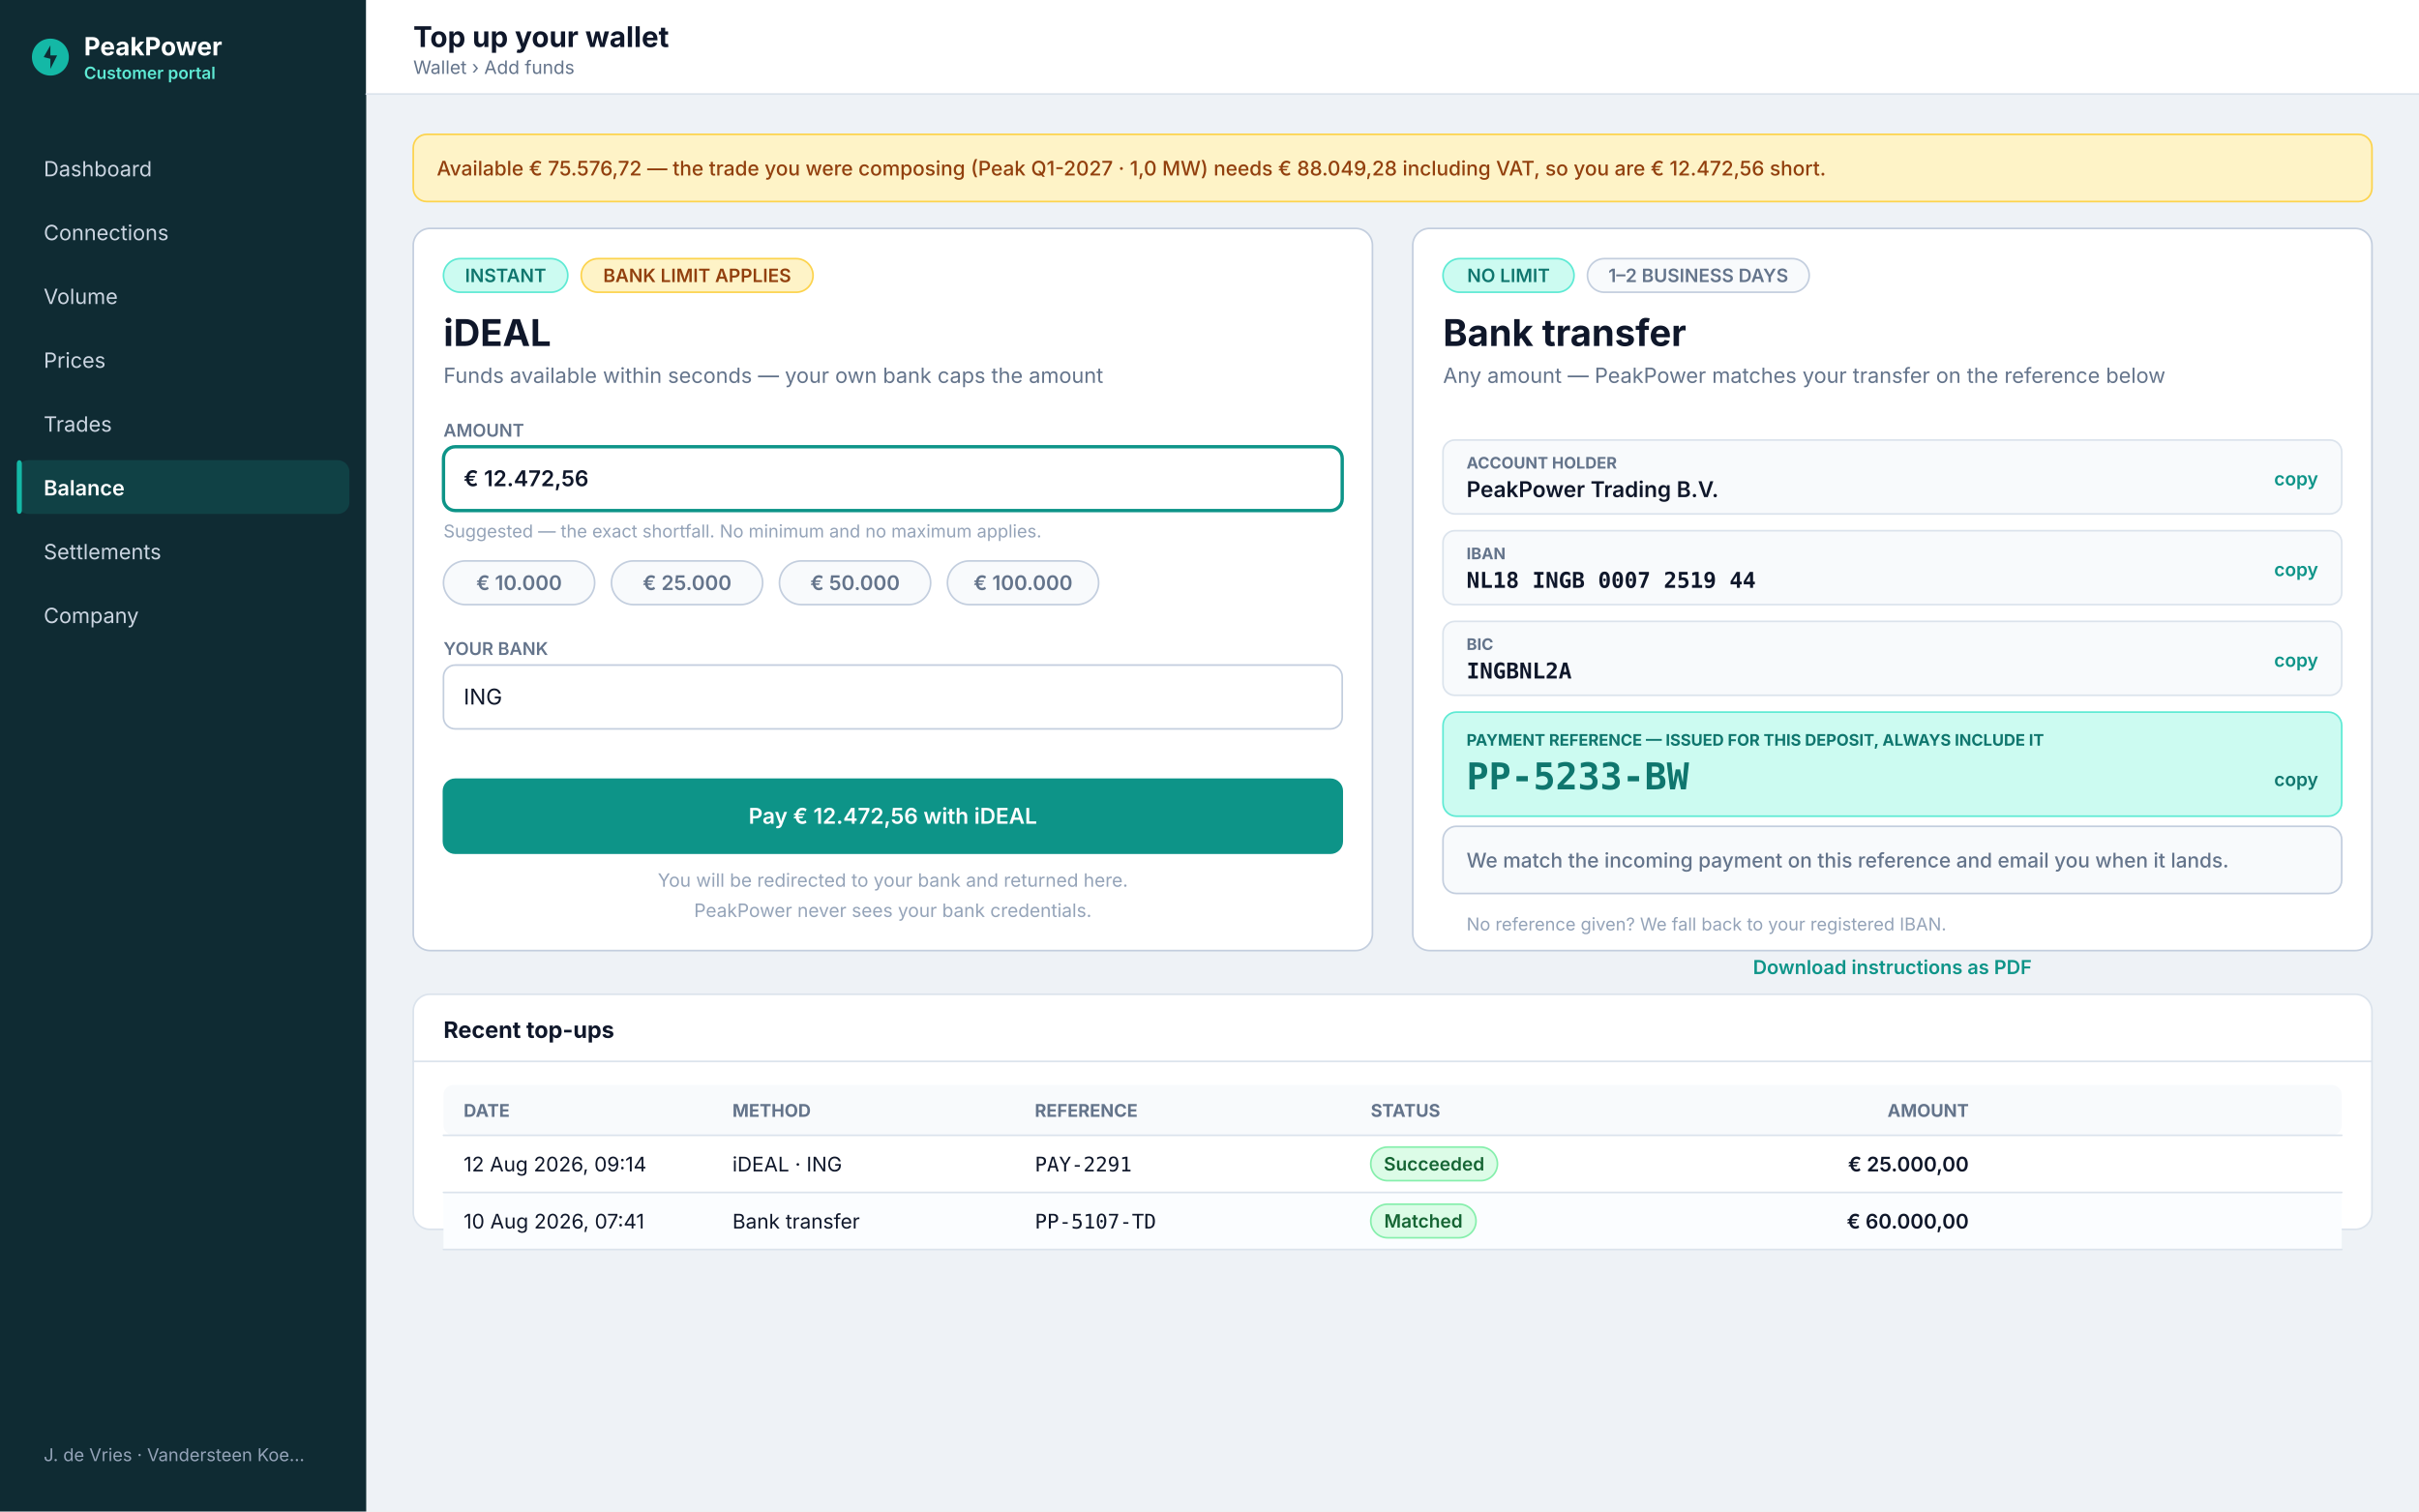
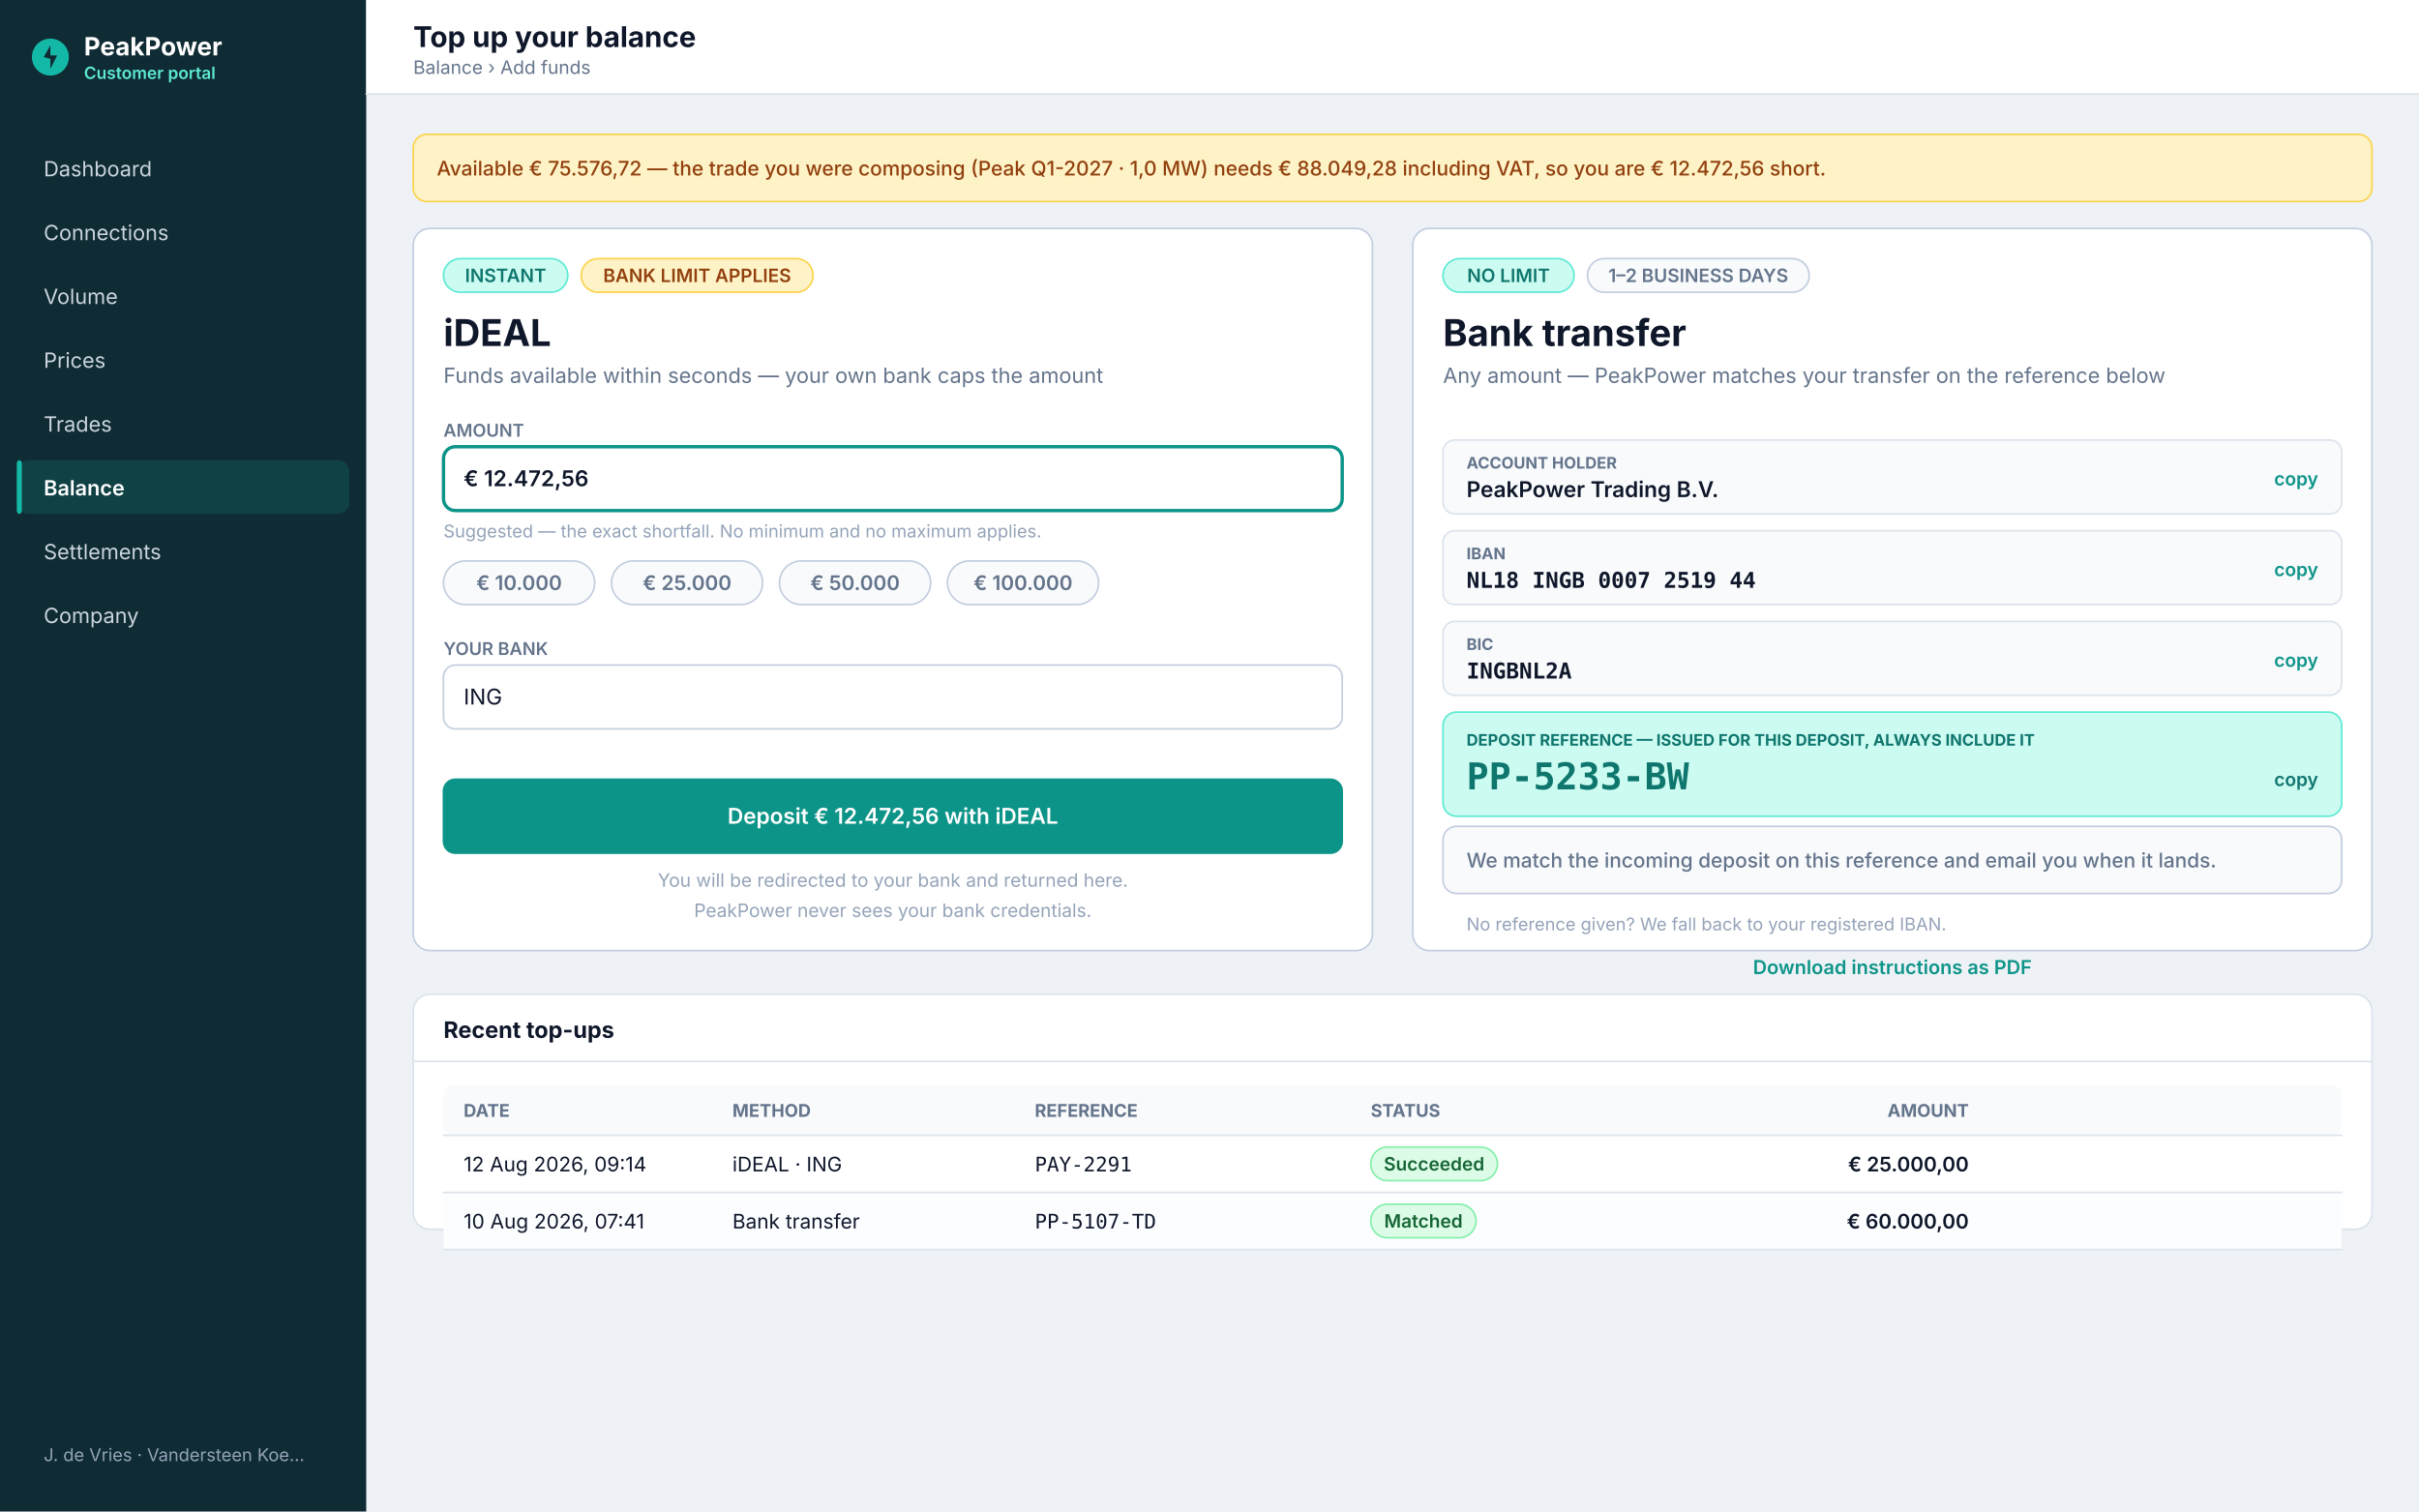
<svg xmlns="http://www.w3.org/2000/svg" viewBox="0 0 1440 900" width="1440" height="900" role="img" aria-label="Customer portal — wallet top-up">
  <rect x="0" y="0" width="1440" height="900" rx="0" fill="#eef2f6" stroke="none" />
  <rect x="0" y="0" width="218" height="900" rx="0" fill="#0f2b33" stroke="none" />
  <g>
    <circle cx="30" cy="34" r="11" fill="#14b8a6" stroke="none" stroke-width="1" />
    <path d="M 26 34 L 30 27 L 30 33 L 34 33 L 30 41 L 30 35 Z" fill="#0f2b33" stroke="none" stroke-width="2" stroke-linejoin="round" stroke-linecap="round" />
  </g>
  <text x="50" y="33" font-family="Inter, 'Segoe UI', -apple-system, BlinkMacSystemFont, 'Helvetica Neue', Arial, sans-serif" font-size="15" fill="#ffffff" font-weight="700" text-anchor="start">PeakPower</text>
  <text x="50" y="47" font-family="Inter, 'Segoe UI', -apple-system, BlinkMacSystemFont, 'Helvetica Neue', Arial, sans-serif" font-size="10" fill="#5eead4" font-weight="600" text-anchor="start">Customer portal</text>
  <text x="26" y="105" font-family="Inter, 'Segoe UI', -apple-system, BlinkMacSystemFont, 'Helvetica Neue', Arial, sans-serif" font-size="12.5" fill="#cbd5e1" font-weight="400" text-anchor="start">Dashboard</text>
  <text x="26" y="143" font-family="Inter, 'Segoe UI', -apple-system, BlinkMacSystemFont, 'Helvetica Neue', Arial, sans-serif" font-size="12.5" fill="#cbd5e1" font-weight="400" text-anchor="start">Connections</text>
  <text x="26" y="181" font-family="Inter, 'Segoe UI', -apple-system, BlinkMacSystemFont, 'Helvetica Neue', Arial, sans-serif" font-size="12.5" fill="#cbd5e1" font-weight="400" text-anchor="start">Volume</text>
  <text x="26" y="219" font-family="Inter, 'Segoe UI', -apple-system, BlinkMacSystemFont, 'Helvetica Neue', Arial, sans-serif" font-size="12.5" fill="#cbd5e1" font-weight="400" text-anchor="start">Prices</text>
  <text x="26" y="257" font-family="Inter, 'Segoe UI', -apple-system, BlinkMacSystemFont, 'Helvetica Neue', Arial, sans-serif" font-size="12.5" fill="#cbd5e1" font-weight="400" text-anchor="start">Trades</text>
  <rect x="10" y="274" width="198" height="32" rx="7" fill="rgba(20,184,166,0.16)" stroke="none" />
  <rect x="10" y="274" width="3" height="32" rx="2" fill="#14b8a6" stroke="none" />
  <text x="26" y="295" font-family="Inter, 'Segoe UI', -apple-system, BlinkMacSystemFont, 'Helvetica Neue', Arial, sans-serif" font-size="12.5" fill="#ffffff" font-weight="600" text-anchor="start">Balance</text>
  <text x="26" y="333" font-family="Inter, 'Segoe UI', -apple-system, BlinkMacSystemFont, 'Helvetica Neue', Arial, sans-serif" font-size="12.5" fill="#cbd5e1" font-weight="400" text-anchor="start">Settlements</text>
  <text x="26" y="371" font-family="Inter, 'Segoe UI', -apple-system, BlinkMacSystemFont, 'Helvetica Neue', Arial, sans-serif" font-size="12.5" fill="#cbd5e1" font-weight="400" text-anchor="start">Company</text>
  <text x="26" y="870" font-family="Inter, 'Segoe UI', -apple-system, BlinkMacSystemFont, 'Helvetica Neue', Arial, sans-serif" font-size="10.5" fill="#94a3b8" font-weight="400" text-anchor="start">J. de Vries · Vandersteen Koe…</text>
  <rect x="218" y="0" width="1222" height="56" rx="0" fill="#ffffff" stroke="none" />
  <line x1="218" y1="56" x2="1440" y2="56" stroke="#dbe3ec" stroke-width="1" stroke-linecap="round" />
-   <text x="246" y="28" font-family="Inter, 'Segoe UI', -apple-system, BlinkMacSystemFont, 'Helvetica Neue', Arial, sans-serif" font-size="17" fill="#0f172a" font-weight="700" text-anchor="start">Top up your wallet</text>
-   <text x="246" y="44" font-family="Inter, 'Segoe UI', -apple-system, BlinkMacSystemFont, 'Helvetica Neue', Arial, sans-serif" font-size="11" fill="#64748b" font-weight="400" text-anchor="start">Wallet › Add funds</text>
+   <text x="246" y="28" font-family="Inter, 'Segoe UI', -apple-system, BlinkMacSystemFont, 'Helvetica Neue', Arial, sans-serif" font-size="17" fill="#0f172a" font-weight="700" text-anchor="start">Top up your balance</text>
+   <text x="246" y="44" font-family="Inter, 'Segoe UI', -apple-system, BlinkMacSystemFont, 'Helvetica Neue', Arial, sans-serif" font-size="11" fill="#64748b" font-weight="400" text-anchor="start">Balance › Add funds</text>
  <rect x="246" y="80" width="1166" height="40" rx="8" fill="#fef3c7" stroke="#fcd34d" stroke-width="1" />
  <text x="260" y="104.5" font-family="Inter, 'Segoe UI', -apple-system, BlinkMacSystemFont, 'Helvetica Neue', Arial, sans-serif" font-size="12" fill="#92400e" font-weight="500" text-anchor="start">Available € 75.576,72 — the trade you were composing (Peak Q1-2027 · 1,0 MW) needs € 88.049,28 including VAT, so you are € 12.472,56 short.</text>
  <rect x="246" y="136" width="571" height="430" rx="10" fill="#ffffff" stroke="#c3cede" stroke-width="1" />
  <rect x="264" y="154" width="74" height="20" rx="10" fill="#ccfbf1" stroke="#5eead4" stroke-width="1" />
  <text x="301" y="167.96" font-family="Inter, 'Segoe UI', -apple-system, BlinkMacSystemFont, 'Helvetica Neue', Arial, sans-serif" font-size="11" fill="#0f766e" font-weight="600" text-anchor="middle">INSTANT</text>
  <rect x="346" y="154" width="138" height="20" rx="10" fill="#fef3c7" stroke="#fcd34d" stroke-width="1" />
  <text x="415" y="167.96" font-family="Inter, 'Segoe UI', -apple-system, BlinkMacSystemFont, 'Helvetica Neue', Arial, sans-serif" font-size="11" fill="#92400e" font-weight="600" text-anchor="middle">BANK LIMIT APPLIES</text>
  <text x="264" y="206" font-family="Inter, 'Segoe UI', -apple-system, BlinkMacSystemFont, 'Helvetica Neue', Arial, sans-serif" font-size="22" fill="#0f172a" font-weight="700" text-anchor="start">iDEAL</text>
  <text x="264" y="228" font-family="Inter, 'Segoe UI', -apple-system, BlinkMacSystemFont, 'Helvetica Neue', Arial, sans-serif" font-size="12.5" fill="#64748b" font-weight="400" text-anchor="start">Funds available within seconds — your own bank caps the amount</text>
  <text x="264" y="260" font-family="Inter, 'Segoe UI', -apple-system, BlinkMacSystemFont, 'Helvetica Neue', Arial, sans-serif" font-size="10.5" fill="#64748b" font-weight="600" text-anchor="start">AMOUNT</text>
  <rect x="264" y="266" width="535" height="38" rx="7" fill="#ffffff" stroke="#0d9488" stroke-width="2" />
  <text x="276" y="289.5" font-family="Inter, 'Segoe UI', -apple-system, BlinkMacSystemFont, 'Helvetica Neue', Arial, sans-serif" font-size="13" fill="#0f172a" font-weight="600" text-anchor="start">€ 12.472,56</text>
  <text x="264" y="320" font-family="Inter, 'Segoe UI', -apple-system, BlinkMacSystemFont, 'Helvetica Neue', Arial, sans-serif" font-size="10.5" fill="#94a3b8" font-weight="400" text-anchor="start">Suggested — the exact shortfall. No minimum and no maximum applies.</text>
  <rect x="264" y="334" width="90" height="26" rx="13" fill="#f8fafc" stroke="#c3cede" stroke-width="1" />
  <text x="309" y="351.32" font-family="Inter, 'Segoe UI', -apple-system, BlinkMacSystemFont, 'Helvetica Neue', Arial, sans-serif" font-size="12" fill="#64748b" font-weight="600" text-anchor="middle">€ 10.000</text>
  <rect x="364" y="334" width="90" height="26" rx="13" fill="#f8fafc" stroke="#c3cede" stroke-width="1" />
  <text x="409" y="351.32" font-family="Inter, 'Segoe UI', -apple-system, BlinkMacSystemFont, 'Helvetica Neue', Arial, sans-serif" font-size="12" fill="#64748b" font-weight="600" text-anchor="middle">€ 25.000</text>
  <rect x="464" y="334" width="90" height="26" rx="13" fill="#f8fafc" stroke="#c3cede" stroke-width="1" />
  <text x="509" y="351.32" font-family="Inter, 'Segoe UI', -apple-system, BlinkMacSystemFont, 'Helvetica Neue', Arial, sans-serif" font-size="12" fill="#64748b" font-weight="600" text-anchor="middle">€ 50.000</text>
  <rect x="564" y="334" width="90" height="26" rx="13" fill="#f8fafc" stroke="#c3cede" stroke-width="1" />
  <text x="609" y="351.32" font-family="Inter, 'Segoe UI', -apple-system, BlinkMacSystemFont, 'Helvetica Neue', Arial, sans-serif" font-size="12" fill="#64748b" font-weight="600" text-anchor="middle">€ 100.000</text>
  <text x="264" y="390" font-family="Inter, 'Segoe UI', -apple-system, BlinkMacSystemFont, 'Helvetica Neue', Arial, sans-serif" font-size="10.5" fill="#64748b" font-weight="600" text-anchor="start">YOUR BANK</text>
  <rect x="264" y="396" width="535" height="38" rx="7" fill="#ffffff" stroke="#c3cede" stroke-width="1" />
  <text x="276" y="419.5" font-family="Inter, 'Segoe UI', -apple-system, BlinkMacSystemFont, 'Helvetica Neue', Arial, sans-serif" font-size="13" fill="#0f172a" font-weight="400" text-anchor="start">ING</text>
  <rect x="264" y="464" width="535" height="44" rx="7" fill="#0d9488" stroke="#0d9488" stroke-width="1" />
-   <text x="531.5" y="490.5" font-family="Inter, 'Segoe UI', -apple-system, BlinkMacSystemFont, 'Helvetica Neue', Arial, sans-serif" font-size="13" fill="#ffffff" font-weight="600" text-anchor="middle">Pay € 12.472,56 with iDEAL</text>
+   <text x="531.5" y="490.5" font-family="Inter, 'Segoe UI', -apple-system, BlinkMacSystemFont, 'Helvetica Neue', Arial, sans-serif" font-size="13" fill="#ffffff" font-weight="600" text-anchor="middle">Deposit € 12.472,56 with iDEAL</text>
  <text x="531.5" y="528" font-family="Inter, 'Segoe UI', -apple-system, BlinkMacSystemFont, 'Helvetica Neue', Arial, sans-serif" font-size="11" fill="#94a3b8" font-weight="400" text-anchor="middle">You will be redirected to your bank and returned here.</text>
  <text x="531.5" y="546" font-family="Inter, 'Segoe UI', -apple-system, BlinkMacSystemFont, 'Helvetica Neue', Arial, sans-serif" font-size="11" fill="#94a3b8" font-weight="400" text-anchor="middle">PeakPower never sees your bank credentials.</text>
  <rect x="841" y="136" width="571" height="430" rx="10" fill="#ffffff" stroke="#c3cede" stroke-width="1" />
  <rect x="859" y="154" width="78" height="20" rx="10" fill="#ccfbf1" stroke="#5eead4" stroke-width="1" />
  <text x="898" y="167.96" font-family="Inter, 'Segoe UI', -apple-system, BlinkMacSystemFont, 'Helvetica Neue', Arial, sans-serif" font-size="11" fill="#0f766e" font-weight="600" text-anchor="middle">NO LIMIT</text>
  <rect x="945" y="154" width="132" height="20" rx="10" fill="#f8fafc" stroke="#c3cede" stroke-width="1" />
  <text x="1011" y="167.96" font-family="Inter, 'Segoe UI', -apple-system, BlinkMacSystemFont, 'Helvetica Neue', Arial, sans-serif" font-size="11" fill="#64748b" font-weight="600" text-anchor="middle">1–2 BUSINESS DAYS</text>
  <text x="859" y="206" font-family="Inter, 'Segoe UI', -apple-system, BlinkMacSystemFont, 'Helvetica Neue', Arial, sans-serif" font-size="22" fill="#0f172a" font-weight="700" text-anchor="start">Bank transfer</text>
  <text x="859" y="228" font-family="Inter, 'Segoe UI', -apple-system, BlinkMacSystemFont, 'Helvetica Neue', Arial, sans-serif" font-size="12.5" fill="#64748b" font-weight="400" text-anchor="start">Any amount — PeakPower matches your transfer on the reference below</text>
  <rect x="859" y="262" width="535" height="44" rx="7" fill="#f8fafc" stroke="#dbe3ec" stroke-width="1" />
  <text x="873" y="279" font-family="Inter, 'Segoe UI', -apple-system, BlinkMacSystemFont, 'Helvetica Neue', Arial, sans-serif" font-size="9.5" fill="#64748b" font-weight="700" text-anchor="start">ACCOUNT HOLDER</text>
  <text x="873" y="296" font-family="Inter, 'Segoe UI', -apple-system, BlinkMacSystemFont, 'Helvetica Neue', Arial, sans-serif" font-size="13" fill="#0f172a" font-weight="600" text-anchor="start">PeakPower Trading B.V.</text>
  <text x="1380" y="289" font-family="Inter, 'Segoe UI', -apple-system, BlinkMacSystemFont, 'Helvetica Neue', Arial, sans-serif" font-size="11" fill="#0d9488" font-weight="600" text-anchor="end">copy</text>
  <rect x="859" y="316" width="535" height="44" rx="7" fill="#f8fafc" stroke="#dbe3ec" stroke-width="1" />
  <text x="873" y="333" font-family="Inter, 'Segoe UI', -apple-system, BlinkMacSystemFont, 'Helvetica Neue', Arial, sans-serif" font-size="9.5" fill="#64748b" font-weight="700" text-anchor="start">IBAN</text>
  <text x="873" y="350" font-family="'SF Mono', 'Cascadia Mono', Menlo, Consolas, monospace" font-size="13" fill="#0f172a" font-weight="600" text-anchor="start">NL18 INGB 0007 2519 44</text>
  <text x="1380" y="343" font-family="Inter, 'Segoe UI', -apple-system, BlinkMacSystemFont, 'Helvetica Neue', Arial, sans-serif" font-size="11" fill="#0d9488" font-weight="600" text-anchor="end">copy</text>
  <rect x="859" y="370" width="535" height="44" rx="7" fill="#f8fafc" stroke="#dbe3ec" stroke-width="1" />
  <text x="873" y="387" font-family="Inter, 'Segoe UI', -apple-system, BlinkMacSystemFont, 'Helvetica Neue', Arial, sans-serif" font-size="9.5" fill="#64748b" font-weight="700" text-anchor="start">BIC</text>
  <text x="873" y="404" font-family="'SF Mono', 'Cascadia Mono', Menlo, Consolas, monospace" font-size="13" fill="#0f172a" font-weight="600" text-anchor="start">INGBNL2A</text>
  <text x="1380" y="397" font-family="Inter, 'Segoe UI', -apple-system, BlinkMacSystemFont, 'Helvetica Neue', Arial, sans-serif" font-size="11" fill="#0d9488" font-weight="600" text-anchor="end">copy</text>
  <rect x="859" y="424" width="535" height="62" rx="8" fill="#ccfbf1" stroke="#5eead4" stroke-width="1" />
-   <text x="873" y="444" font-family="Inter, 'Segoe UI', -apple-system, BlinkMacSystemFont, 'Helvetica Neue', Arial, sans-serif" font-size="9.5" fill="#0f766e" font-weight="700" text-anchor="start">PAYMENT REFERENCE — ISSUED FOR THIS DEPOSIT, ALWAYS INCLUDE IT</text>
+   <text x="873" y="444" font-family="Inter, 'Segoe UI', -apple-system, BlinkMacSystemFont, 'Helvetica Neue', Arial, sans-serif" font-size="9.5" fill="#0f766e" font-weight="700" text-anchor="start">DEPOSIT REFERENCE — ISSUED FOR THIS DEPOSIT, ALWAYS INCLUDE IT</text>
  <text x="873" y="470" font-family="'SF Mono', 'Cascadia Mono', Menlo, Consolas, monospace" font-size="22" fill="#0f766e" font-weight="700" text-anchor="start">PP-5233-BW</text>
  <text x="1380" y="468" font-family="Inter, 'Segoe UI', -apple-system, BlinkMacSystemFont, 'Helvetica Neue', Arial, sans-serif" font-size="11" fill="#0f766e" font-weight="600" text-anchor="end">copy</text>
  <rect x="859" y="492" width="535" height="40" rx="8" fill="#f8fafc" stroke="#c3cede" stroke-width="1" />
-   <text x="873" y="516.5" font-family="Inter, 'Segoe UI', -apple-system, BlinkMacSystemFont, 'Helvetica Neue', Arial, sans-serif" font-size="12" fill="#64748b" font-weight="500" text-anchor="start">We match the incoming payment on this reference and email you when it lands.</text>
+   <text x="873" y="516.5" font-family="Inter, 'Segoe UI', -apple-system, BlinkMacSystemFont, 'Helvetica Neue', Arial, sans-serif" font-size="12" fill="#64748b" font-weight="500" text-anchor="start">We match the incoming deposit on this reference and email you when it lands.</text>
  <text x="873" y="554" font-family="Inter, 'Segoe UI', -apple-system, BlinkMacSystemFont, 'Helvetica Neue', Arial, sans-serif" font-size="10.5" fill="#94a3b8" font-weight="400" text-anchor="start">No reference given? We fall back to your registered IBAN.</text>
  <text x="1126.5" y="580" font-family="Inter, 'Segoe UI', -apple-system, BlinkMacSystemFont, 'Helvetica Neue', Arial, sans-serif" font-size="11.5" fill="#0d9488" font-weight="600" text-anchor="middle">Download instructions as PDF</text>
  <rect x="246" y="592" width="1166" height="140" rx="10" fill="#ffffff" stroke="#dbe3ec" stroke-width="1" />
  <text x="264" y="618" font-family="Inter, 'Segoe UI', -apple-system, BlinkMacSystemFont, 'Helvetica Neue', Arial, sans-serif" font-size="13.5" fill="#0f172a" font-weight="700" text-anchor="start">Recent top-ups</text>
  <line x1="246" y1="632" x2="1412" y2="632" stroke="#dbe3ec" stroke-width="1" stroke-linecap="round" />
  <rect x="264" y="646" width="1130" height="30" rx="6" fill="#f8fafc" stroke="none" />
  <text x="276" y="665" font-family="Inter, 'Segoe UI', -apple-system, BlinkMacSystemFont, 'Helvetica Neue', Arial, sans-serif" font-size="10.5" fill="#64748b" font-weight="700" text-anchor="start">DATE</text>
  <text x="436" y="665" font-family="Inter, 'Segoe UI', -apple-system, BlinkMacSystemFont, 'Helvetica Neue', Arial, sans-serif" font-size="10.5" fill="#64748b" font-weight="700" text-anchor="start">METHOD</text>
  <text x="616" y="665" font-family="Inter, 'Segoe UI', -apple-system, BlinkMacSystemFont, 'Helvetica Neue', Arial, sans-serif" font-size="10.5" fill="#64748b" font-weight="700" text-anchor="start">REFERENCE</text>
  <text x="816" y="665" font-family="Inter, 'Segoe UI', -apple-system, BlinkMacSystemFont, 'Helvetica Neue', Arial, sans-serif" font-size="10.5" fill="#64748b" font-weight="700" text-anchor="start">STATUS</text>
  <text x="1172" y="665" font-family="Inter, 'Segoe UI', -apple-system, BlinkMacSystemFont, 'Helvetica Neue', Arial, sans-serif" font-size="10.5" fill="#64748b" font-weight="700" text-anchor="end">AMOUNT</text>
  <line x1="264" y1="676" x2="1394" y2="676" stroke="#dbe3ec" stroke-width="1" stroke-linecap="round" />
  <text x="276" y="697.5" font-family="Inter, 'Segoe UI', -apple-system, BlinkMacSystemFont, 'Helvetica Neue', Arial, sans-serif" font-size="12" fill="#0f172a" font-weight="400" text-anchor="start">12 Aug 2026, 09:14</text>
  <text x="436" y="697.5" font-family="Inter, 'Segoe UI', -apple-system, BlinkMacSystemFont, 'Helvetica Neue', Arial, sans-serif" font-size="12" fill="#0f172a" font-weight="400" text-anchor="start">iDEAL · ING</text>
  <text x="616" y="697.5" font-family="'SF Mono', 'Cascadia Mono', Menlo, Consolas, monospace" font-size="12" fill="#0f172a" font-weight="400" text-anchor="start">PAY-2291</text>
  <rect x="816" y="683" width="75.42" height="20" rx="10" fill="#dcfce7" stroke="#86efac" stroke-width="1" />
  <text x="853.71" y="696.96" font-family="Inter, 'Segoe UI', -apple-system, BlinkMacSystemFont, 'Helvetica Neue', Arial, sans-serif" font-size="11" fill="#166534" font-weight="600" text-anchor="middle">Succeeded</text>
  <text x="1172" y="697.5" font-family="Inter, 'Segoe UI', -apple-system, BlinkMacSystemFont, 'Helvetica Neue', Arial, sans-serif" font-size="12" fill="#0f172a" font-weight="600" text-anchor="end">€ 25.000,00</text>
  <rect x="264" y="710" width="1130" height="34" rx="0" fill="#fbfdff" stroke="none" />
  <line x1="264" y1="710" x2="1394" y2="710" stroke="#dbe3ec" stroke-width="1" stroke-linecap="round" />
  <text x="276" y="731.5" font-family="Inter, 'Segoe UI', -apple-system, BlinkMacSystemFont, 'Helvetica Neue', Arial, sans-serif" font-size="12" fill="#0f172a" font-weight="400" text-anchor="start">10 Aug 2026, 07:41</text>
  <text x="436" y="731.5" font-family="Inter, 'Segoe UI', -apple-system, BlinkMacSystemFont, 'Helvetica Neue', Arial, sans-serif" font-size="12" fill="#0f172a" font-weight="400" text-anchor="start">Bank transfer</text>
  <text x="616" y="731.5" font-family="'SF Mono', 'Cascadia Mono', Menlo, Consolas, monospace" font-size="12" fill="#0f172a" font-weight="400" text-anchor="start">PP-5107-TD</text>
  <rect x="816" y="717" width="62.66" height="20" rx="10" fill="#dcfce7" stroke="#86efac" stroke-width="1" />
  <text x="847.33" y="730.96" font-family="Inter, 'Segoe UI', -apple-system, BlinkMacSystemFont, 'Helvetica Neue', Arial, sans-serif" font-size="11" fill="#166534" font-weight="600" text-anchor="middle">Matched</text>
  <text x="1172" y="731.5" font-family="Inter, 'Segoe UI', -apple-system, BlinkMacSystemFont, 'Helvetica Neue', Arial, sans-serif" font-size="12" fill="#0f172a" font-weight="600" text-anchor="end">€ 60.000,00</text>
  <line x1="264" y1="744" x2="1394" y2="744" stroke="#dbe3ec" stroke-width="1" stroke-linecap="round" />
</svg>
